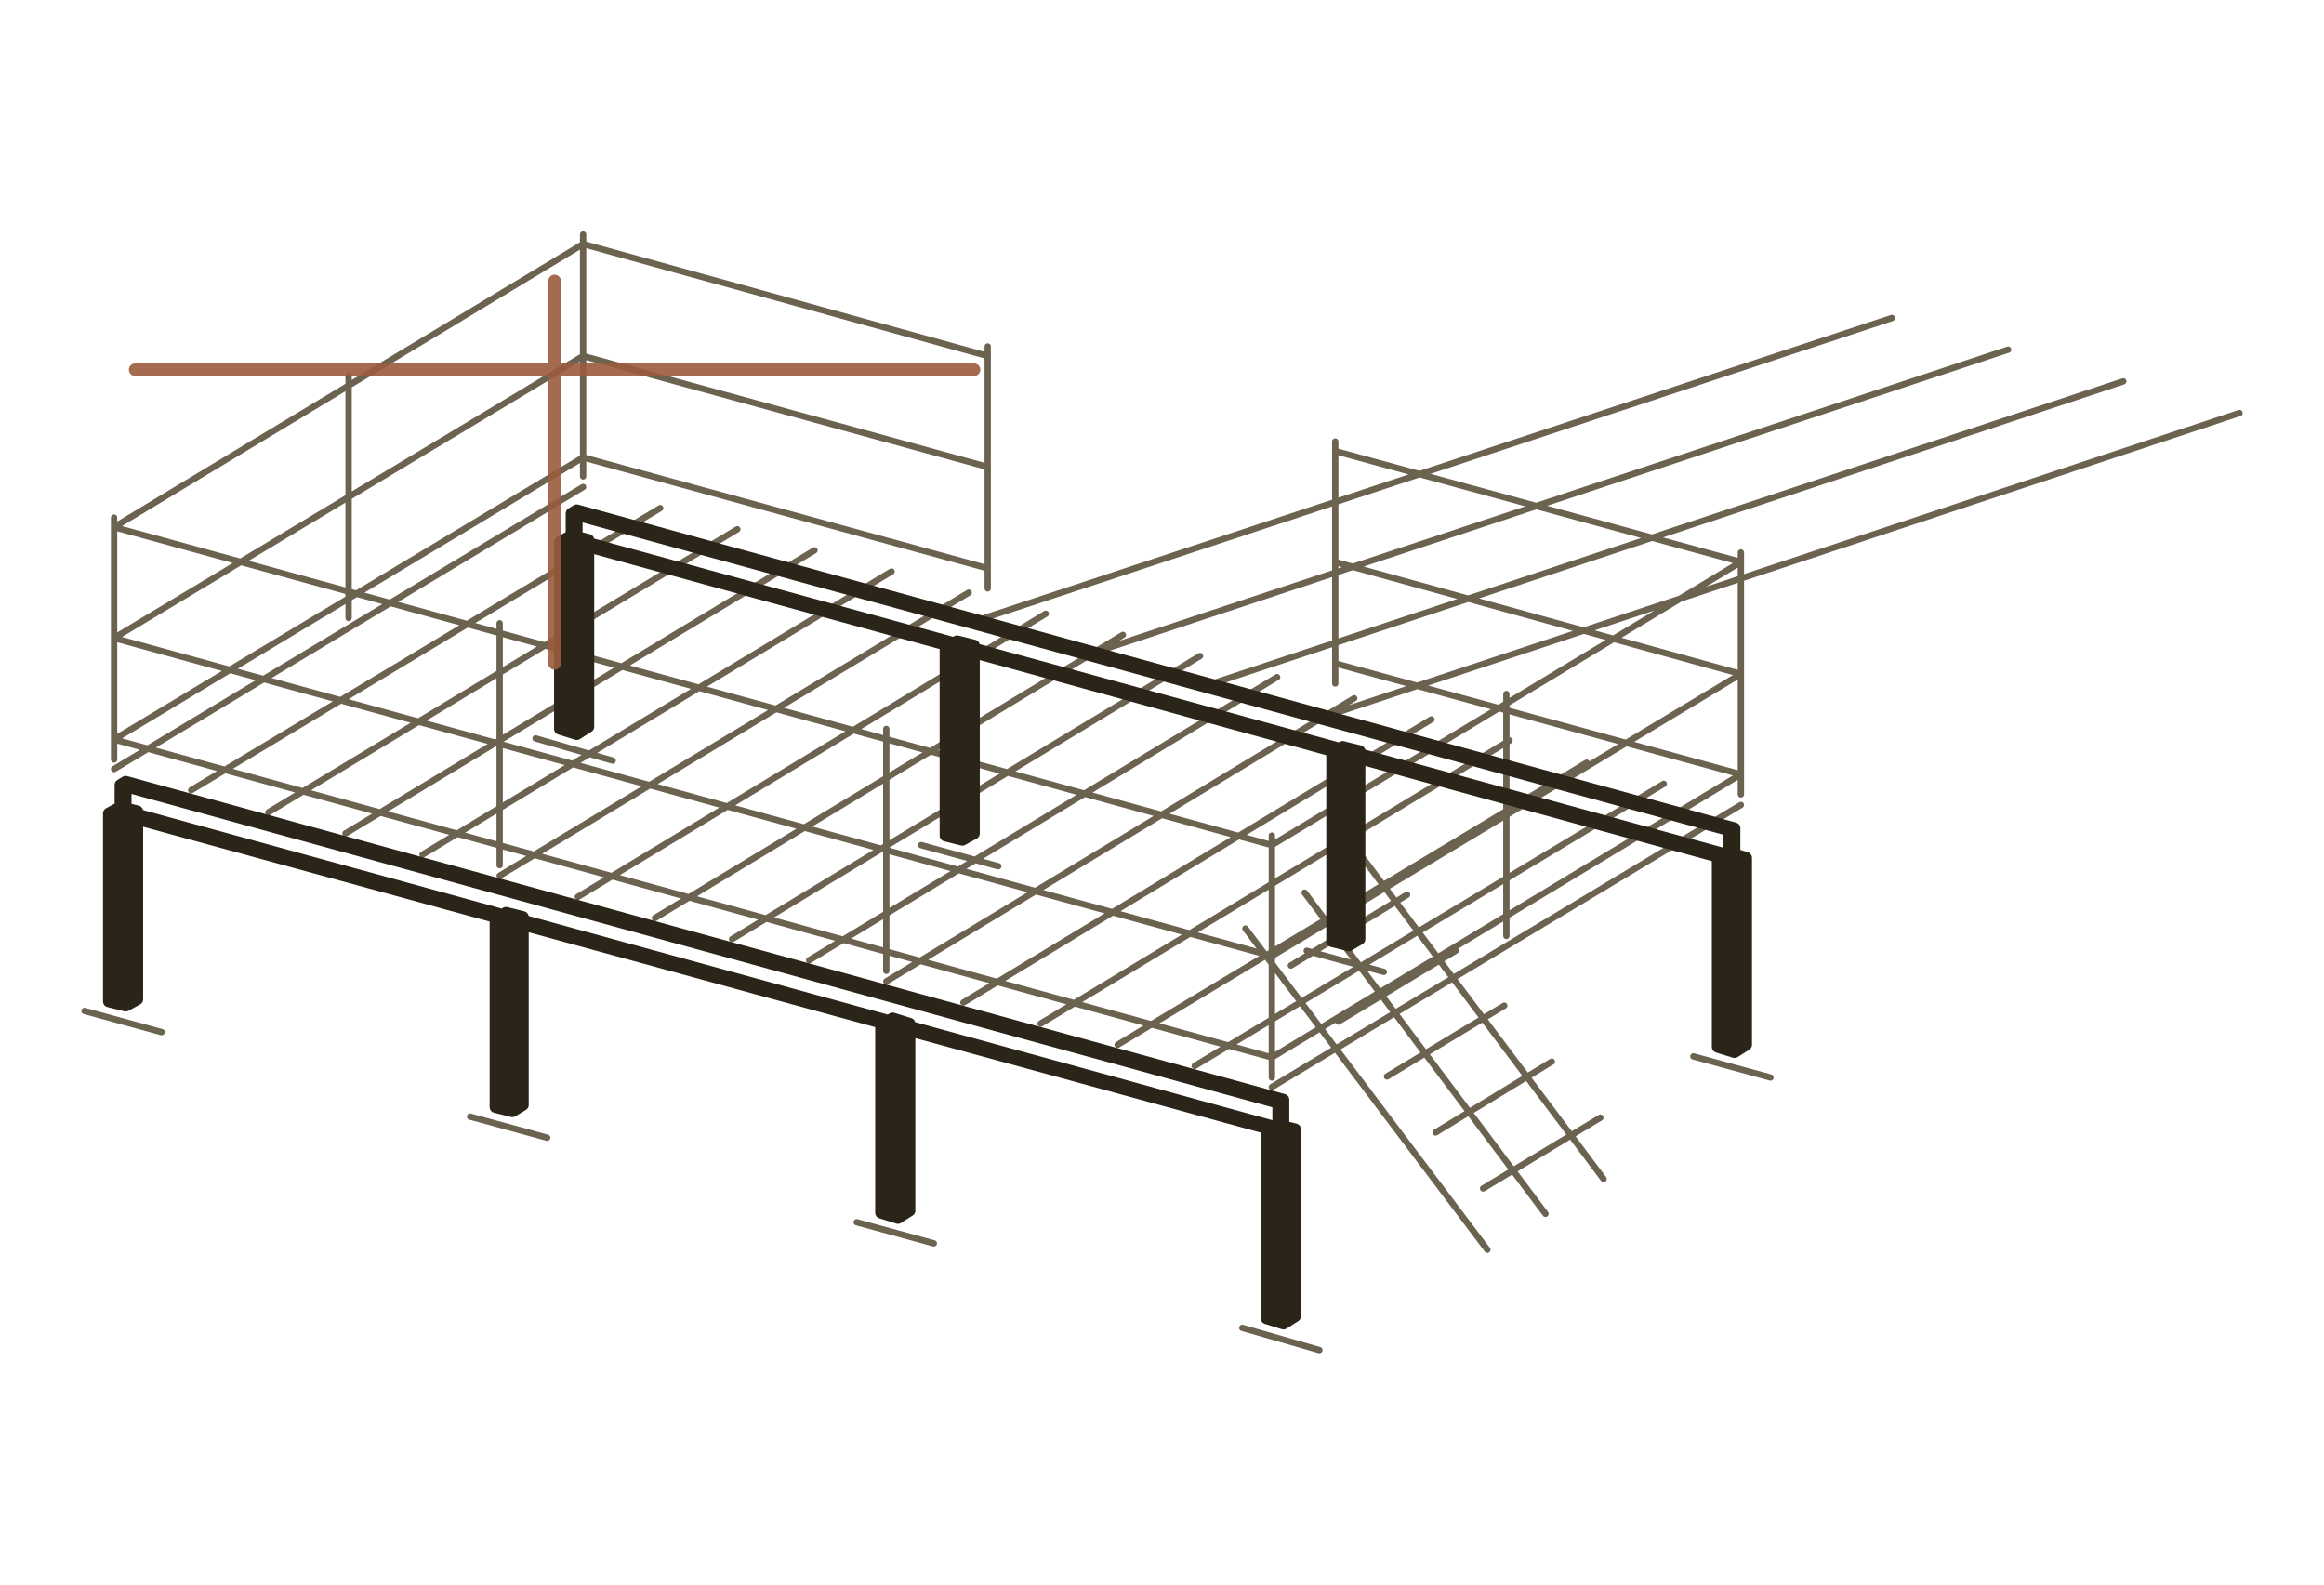
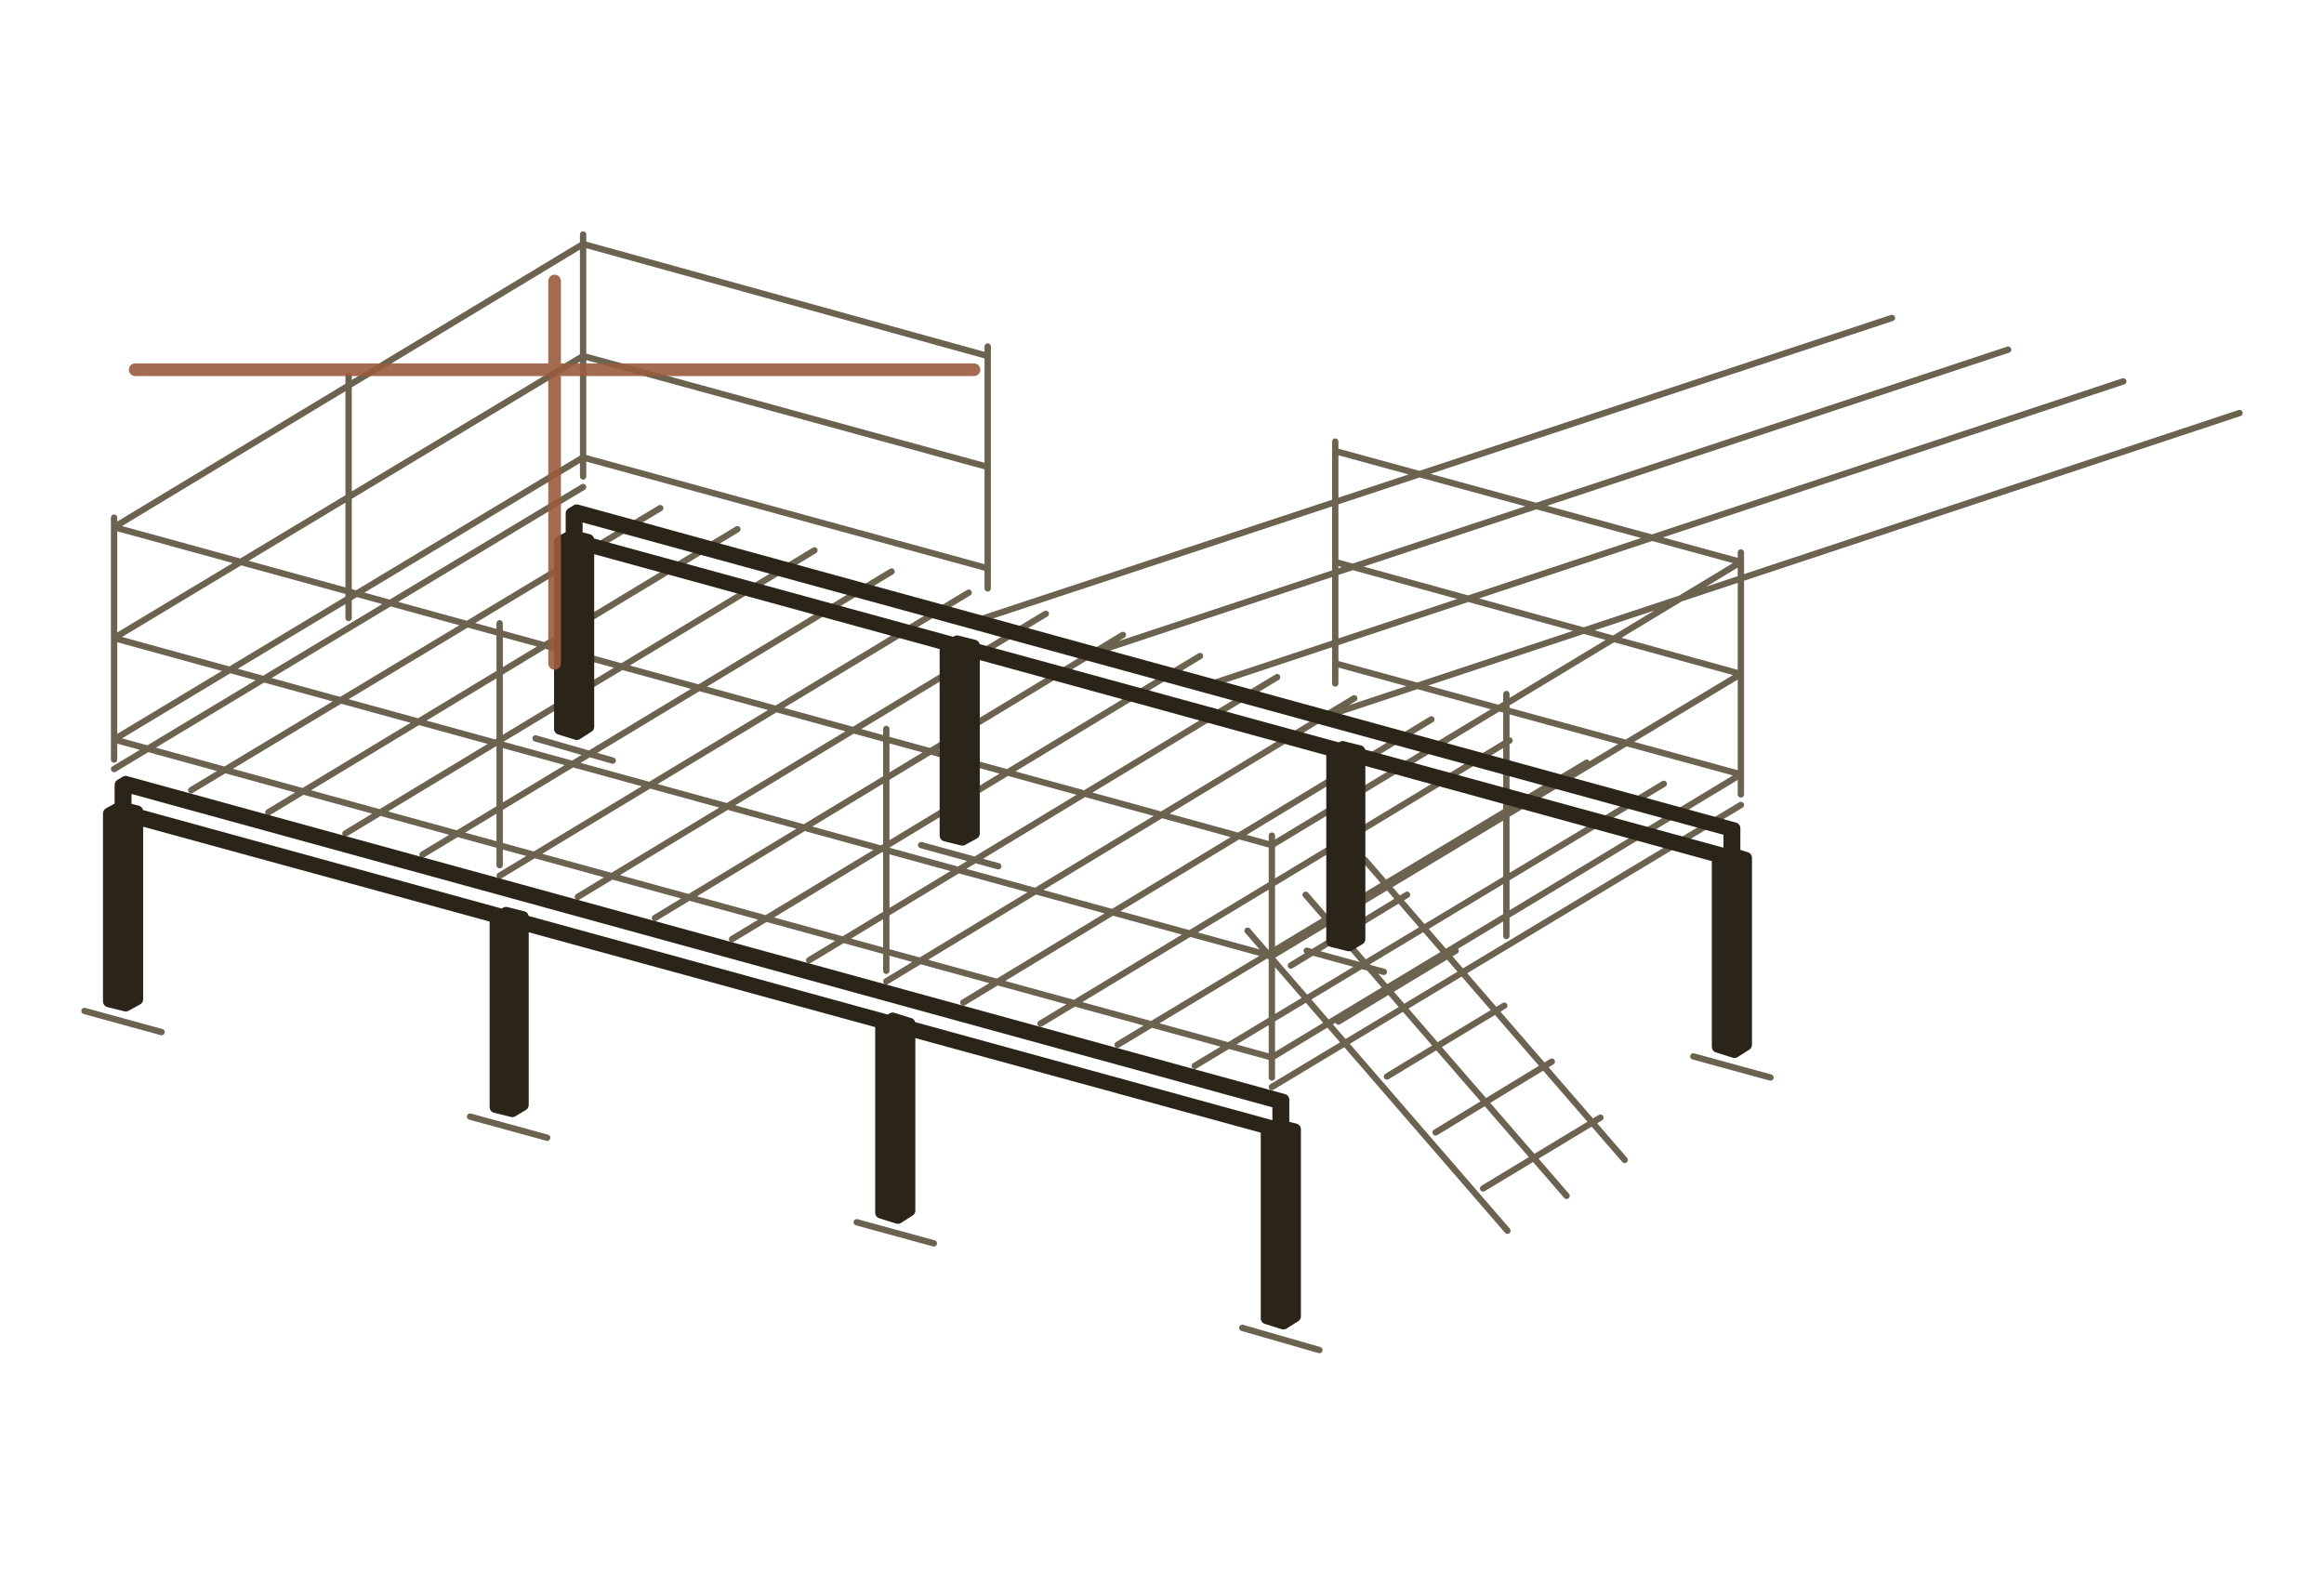
<svg xmlns="http://www.w3.org/2000/svg" viewBox="0 0 220 150" width="220" height="150" role="img">
  <g fill="none" stroke="#6b6250" stroke-width="0.6" stroke-linecap="round">
-     <path d="M50.7 69.9L58 72M8 95.7L15.3 97.7M87.2 80L94.5 82M44.5 105.7L51.8 107.7M123.7 90L131 92M81.1 115.7L88.4 117.7M160.3 100L167.6 102M117.6 125.7L124.9 127.8M10.8 72.8L55.2 46.1M18.1 74.8L62.5 48.1M25.4 76.9L69.8 50.1M32.7 78.9L77.1 52.1M40 80.9L84.4 54.1M47.3 82.9L91.7 56.1M54.7 84.9L99 58.1M62 86.9L106.3 60.1M69.3 88.9L113.6 62.1M76.6 90.9L120.9 64.1M83.9 92.9L128.2 66.1M91.2 94.9L135.5 68.1M98.5 96.9L142.9 70.1M105.8 98.9L150.2 72.2M113.1 100.9L157.5 74.2M120.4 102.9L164.8 76.2M55.2 45.1L55.2 22.2M93.5 55.7L93.5 32.8M55.2 23.1L93.5 33.7M55.2 33.7L93.5 44.2M55.2 43.3L93.5 53.8M126.4 64.7L126.4 41.8M164.8 75.2L164.8 52.3M126.4 42.7L164.8 53.2M126.4 53.2L164.8 63.8M126.4 62.8L164.8 73.3M142.6 88.6L142.6 65.7M120.4 102L120.4 79.1M164.8 53.2L120.4 80M164.8 63.8L120.4 90.5M164.8 73.3L120.4 100.1M83.9 91.9L83.9 69M47.3 81.9L47.3 59M10.8 71.9L10.8 49M120.4 80L10.8 49.9M120.4 90.5L10.8 60.4M120.4 100.1L10.8 70M33 58.5L33 35.6M10.8 49.9L55.2 23.1M10.8 60.4L55.2 33.7M10.8 70L55.2 43.3M93.2 58.5L179.1 30.1M104.1 61.6L190.1 33.1M115.1 64.6L201 36.1M126.1 67.6L212 39.1M140.8 118.3L117.9 87.9M146.3 114.9L123.5 84.5M151.8 111.6L129 81.2M140.4 112.5L151.5 105.8M135.9 107.2L146.9 100.5M131.3 101.9L142.4 95.2M126.7 96.7L137.8 90M122.2 91.4L133.2 84.7" />
+     <path d="M50.7 69.9L58 72M8 95.7L15.3 97.7M87.2 80L94.5 82M44.5 105.7L51.8 107.7M123.7 90L131 92M81.1 115.7L88.4 117.7M160.3 100L167.6 102M117.6 125.7L124.9 127.8M10.8 72.8L55.2 46.1M18.1 74.8L62.5 48.1M25.4 76.9L69.8 50.1M32.7 78.9L77.1 52.1M40 80.9L84.4 54.1M47.3 82.9L91.7 56.1M54.7 84.9L99 58.1M62 86.9L106.3 60.1M69.3 88.9L113.6 62.1M76.6 90.9L120.9 64.1M83.9 92.9L128.2 66.1M91.2 94.9L135.5 68.1M98.5 96.9L142.9 70.1M105.8 98.9L150.2 72.2M113.1 100.9L157.5 74.2M120.4 102.9L164.8 76.2M55.2 45.1L55.2 22.2M93.5 55.7L93.5 32.8M55.2 23.1L93.5 33.7M55.2 33.7L93.5 44.2M55.2 43.3L93.5 53.8M126.4 64.7L126.4 41.8M164.8 75.2L164.8 52.3M126.4 42.7L164.8 53.2M126.4 53.2L164.8 63.8M126.4 62.8L164.8 73.3M142.6 88.6L142.6 65.7M120.4 102L120.4 79.1M164.8 53.2L120.4 80M164.8 63.8L120.4 90.5M164.8 73.3L120.4 100.1M83.9 91.9L83.9 69M47.3 81.9L47.3 59M10.8 71.9L10.8 49M120.4 80L10.8 49.9M120.4 90.5L10.8 60.4M120.4 100.1L10.8 70M33 58.5L33 35.6M10.8 49.9L55.2 23.1M10.8 60.4L55.2 33.7M10.8 70L55.2 43.3M93.2 58.5L179.1 30.1M104.1 61.6L190.1 33.1M115.1 64.6L201 36.1M126.1 67.6L212 39.1M142.7 116.5L118.1 88.1M148.3 113.2L123.6 84.7M153.8 109.8L129.2 81.4M140.4 112.5L151.5 105.8M135.9 107.2L146.9 100.5M131.3 101.9L142.4 95.2M126.7 96.7L137.8 90M122.2 91.4L133.2 84.7" />
  </g>
  <g fill="none" stroke="#2b2419" stroke-width="1.1" stroke-linecap="round">
    <path d="M55.7 68.8L54.6 69.5M54.1 68.4L53 69M55.7 51.1L54.6 51.7M54.1 50.7L53 51.3M55.7 68.8L54.1 68.4M54.6 69.5L53 69M55.7 51.1L54.1 50.7M54.6 51.7L53 51.3M55.7 68.8L55.7 51.1M54.6 69.5L54.6 51.7M54.1 68.4L54.1 50.7M53 69L53 51.3M13 94.6L11.9 95.2M11.4 94.1L10.3 94.8M13 76.8L11.9 77.5M11.4 76.4L10.3 77M13 94.6L11.4 94.1M11.9 95.2L10.3 94.8M13 76.8L11.4 76.4M11.9 77.5L10.3 77M13 94.6L13 76.8M11.9 95.2L11.9 77.5M11.4 94.1L11.4 76.4M10.3 94.8L10.3 77M92.2 78.9L91.1 79.5M90.6 78.4L89.5 79.1M92.2 61.1L91.1 61.8M90.6 60.7L89.5 61.3M92.2 78.9L90.6 78.4M91.1 79.5L89.5 79.1M92.2 61.1L90.6 60.7M91.1 61.8L89.5 61.3M92.2 78.9L92.2 61.1M91.1 79.5L91.1 61.8M90.6 78.4L90.6 60.7M89.5 79.1L89.5 61.3M49.5 104.6L48.5 105.2M47.9 104.1L46.9 104.8M49.5 86.8L48.5 87.5M47.9 86.4L46.9 87.1M49.5 104.6L47.9 104.1M48.5 105.2L46.9 104.8M49.5 86.8L47.9 86.4M48.5 87.5L46.9 87.1M49.5 104.6L49.5 86.8M48.5 105.2L48.5 87.5M47.9 104.1L47.9 86.4M46.9 104.8L46.9 87.1M128.7 88.9L127.7 89.5M127.1 88.4L126.1 89.1M128.7 71.1L127.7 71.8M127.1 70.7L126.1 71.3M128.7 88.9L127.1 88.4M127.7 89.5L126.1 89.1M128.7 71.1L127.1 70.7M127.7 71.8L126.1 71.3M128.7 88.9L128.7 71.1M127.7 89.5L127.7 71.8M127.1 88.4L127.1 70.7M126.1 89.1L126.1 71.3M86.1 114.6L85 115.3M84.5 114.2L83.4 114.8M86.1 96.9L85 97.5M84.5 96.4L83.4 97.1M86.1 114.6L84.5 114.2M85 115.3L83.4 114.8M86.1 96.9L84.5 96.4M85 97.5L83.4 97.1M86.1 114.6L86.1 96.9M85 115.3L85 97.5M84.5 114.2L84.5 96.4M83.4 114.8L83.4 97.1M165.3 98.9L164.2 99.6M163.7 98.5L162.6 99.1M165.3 81.2L164.2 81.8M163.7 80.7L162.6 81.4M165.3 98.9L163.7 98.5M164.2 99.6L162.6 99.1M165.3 81.2L163.7 80.7M164.2 81.8L162.6 81.4M165.3 98.9L165.3 81.2M164.2 99.6L164.2 81.8M163.7 98.5L163.7 80.7M162.6 99.1L162.6 81.4M122.6 124.6L121.5 125.3M121 124.2L119.9 124.8M122.6 106.9L121.5 107.5M121 106.5L119.9 107.1M122.6 124.6L121 124.2M121.5 125.3L119.9 124.8M122.6 106.9L121 106.5M121.5 107.5L119.9 107.1M122.6 124.6L122.6 106.9M121.5 125.3L121.5 107.5M121 124.2L121 106.5M119.9 124.8L119.9 107.1M54.6 51.1L54.1 51.3M54.6 48.3L54.1 48.6M164.2 81.1L163.7 81.4M164.2 78.4L163.7 78.6M54.6 51.1L54.6 48.3M54.1 51.3L54.1 48.6M164.2 81.1L164.2 78.4M163.7 81.4L163.7 78.6M54.6 51.1L164.2 81.1M54.1 51.3L163.7 81.4M54.6 48.3L164.2 78.4M54.1 48.6L163.7 78.6M11.9 76.8L11.4 77.1M11.9 74L11.4 74.3M121.5 106.9L121 107.1M121.5 104.1L121 104.4M11.9 76.8L11.9 74M11.4 77.1L11.4 74.3M121.5 106.9L121.5 104.1M121 107.1L121 104.4M11.9 76.8L121.5 106.9M11.4 77.1L121 107.1M11.9 74L121.5 104.1M11.4 74.3L121 104.4" />
  </g>
  <g fill="none" stroke="#9a5b3d" stroke-width="1.2" stroke-linecap="round" opacity="0.9">
    <path d="M52.5 62.8L52.5 26.6M12.8 35L92.2 35" />
  </g>
</svg>
